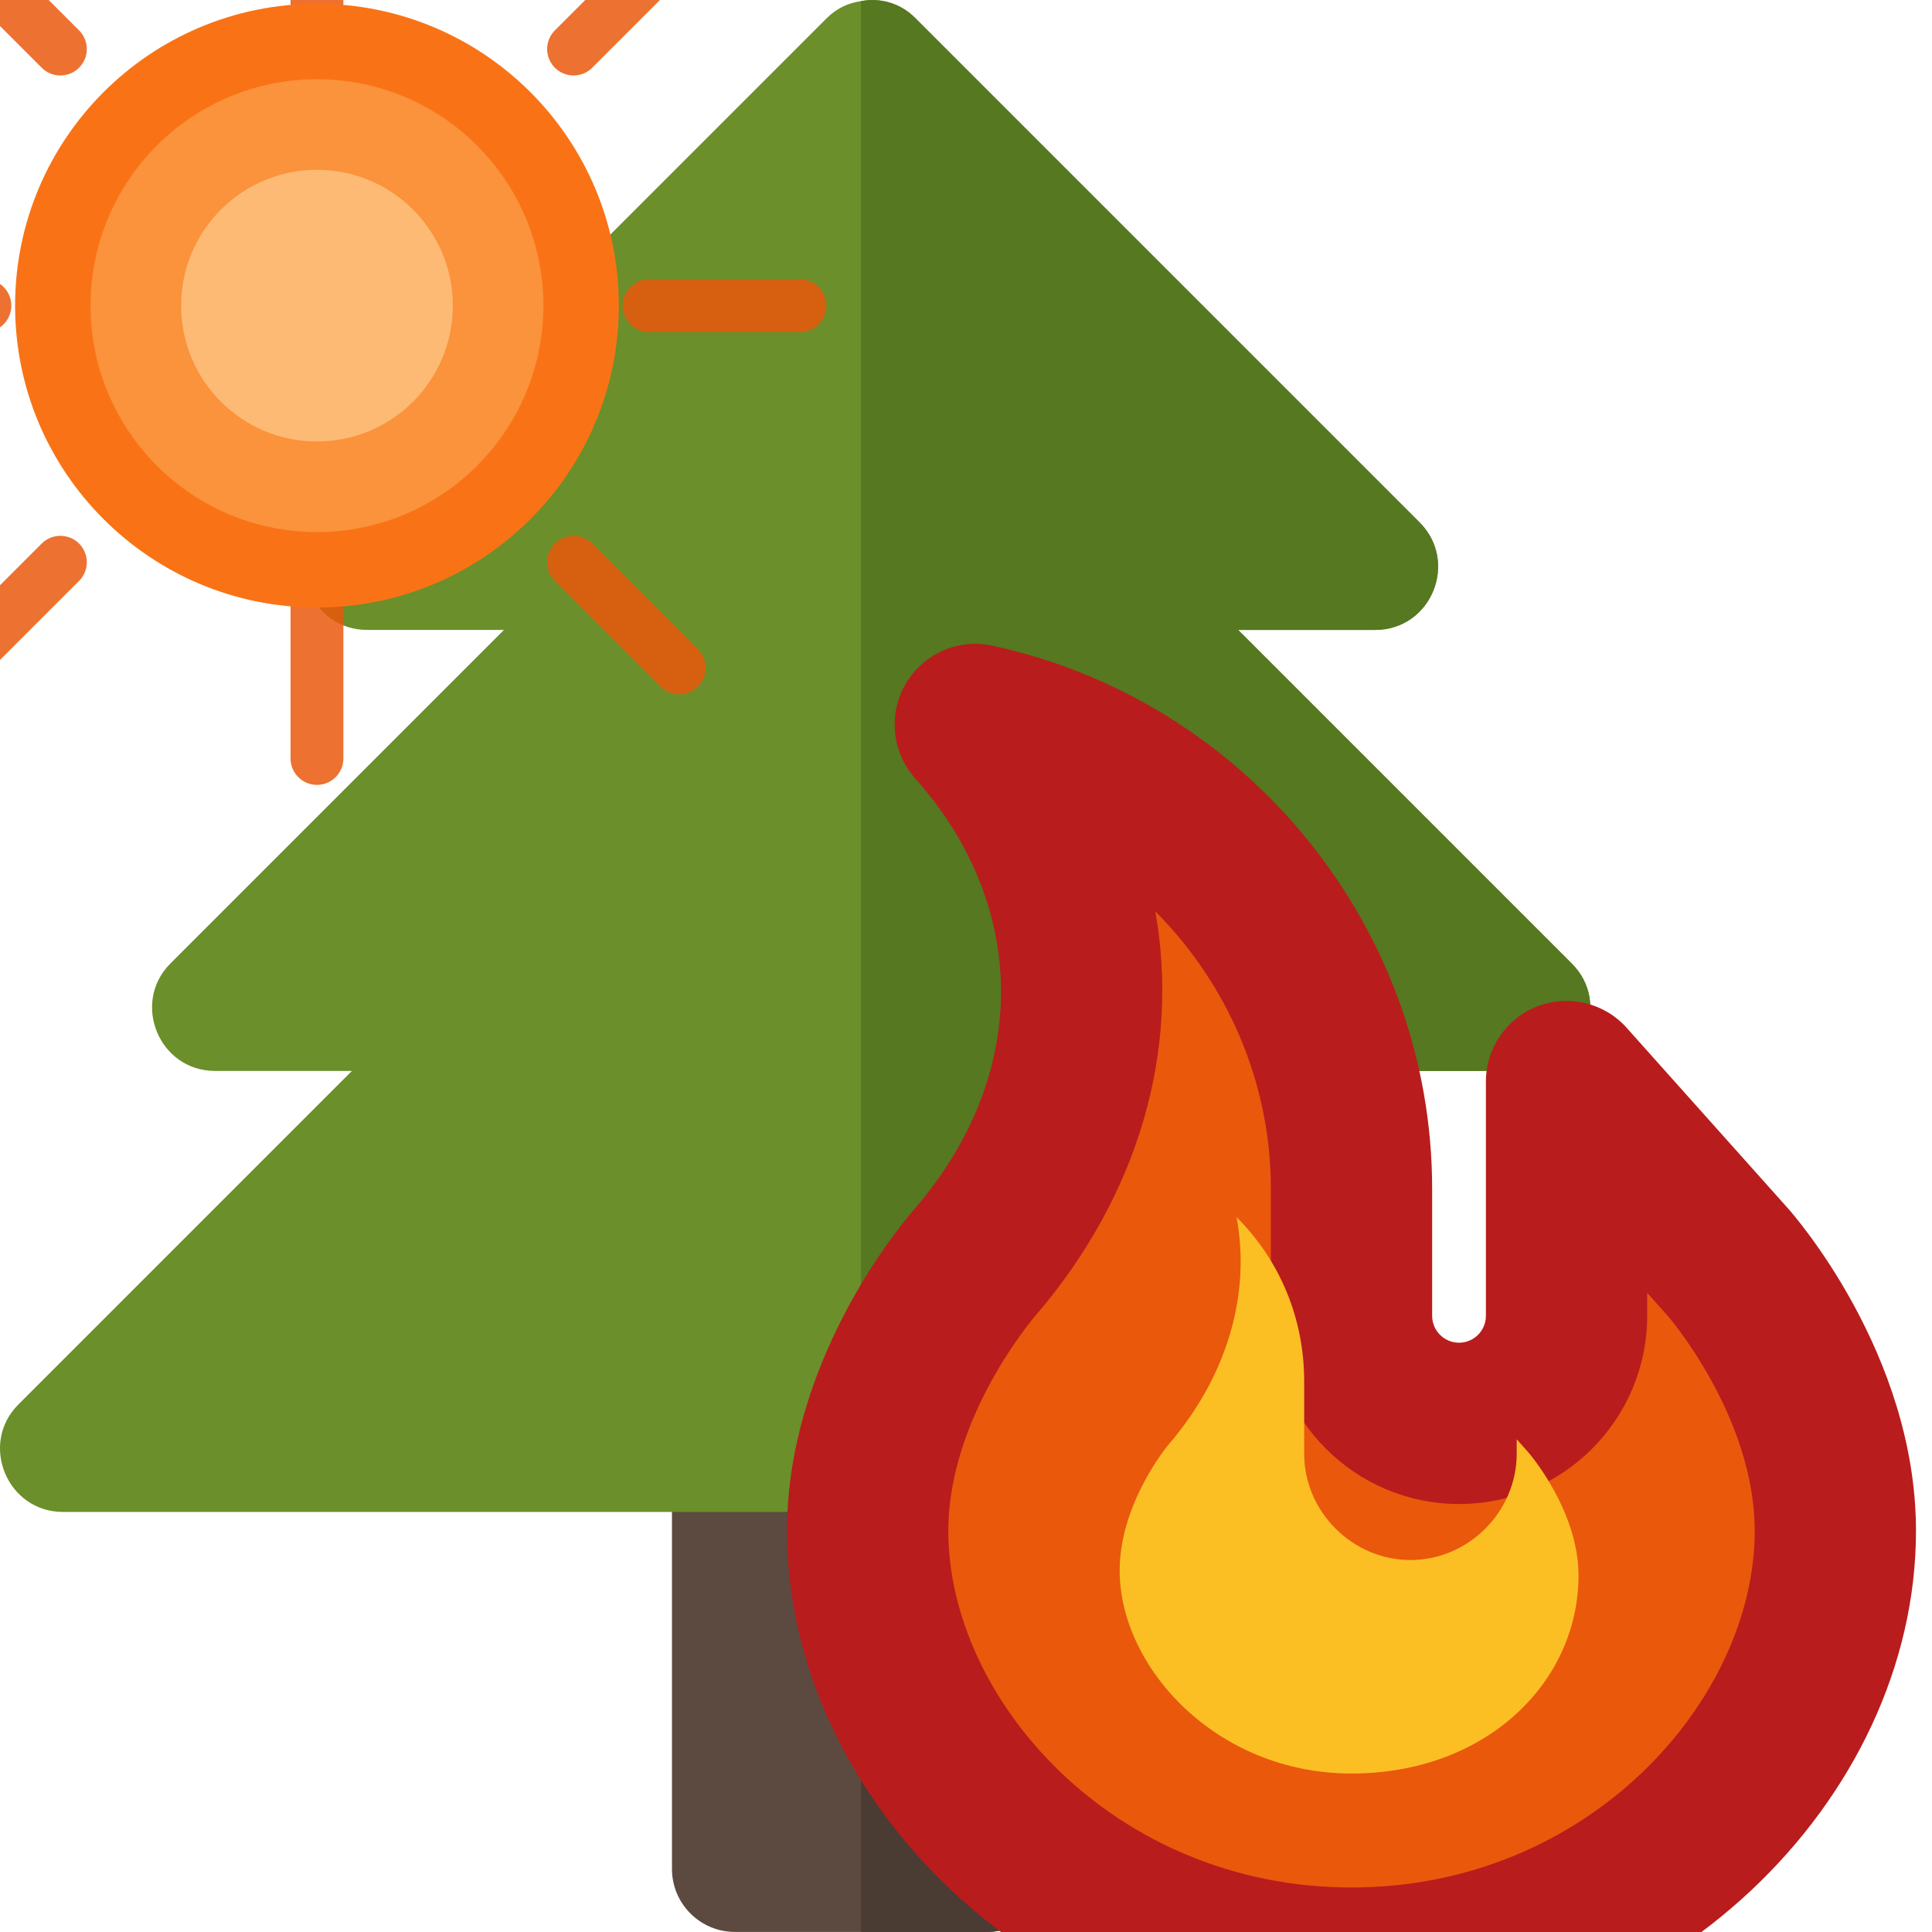
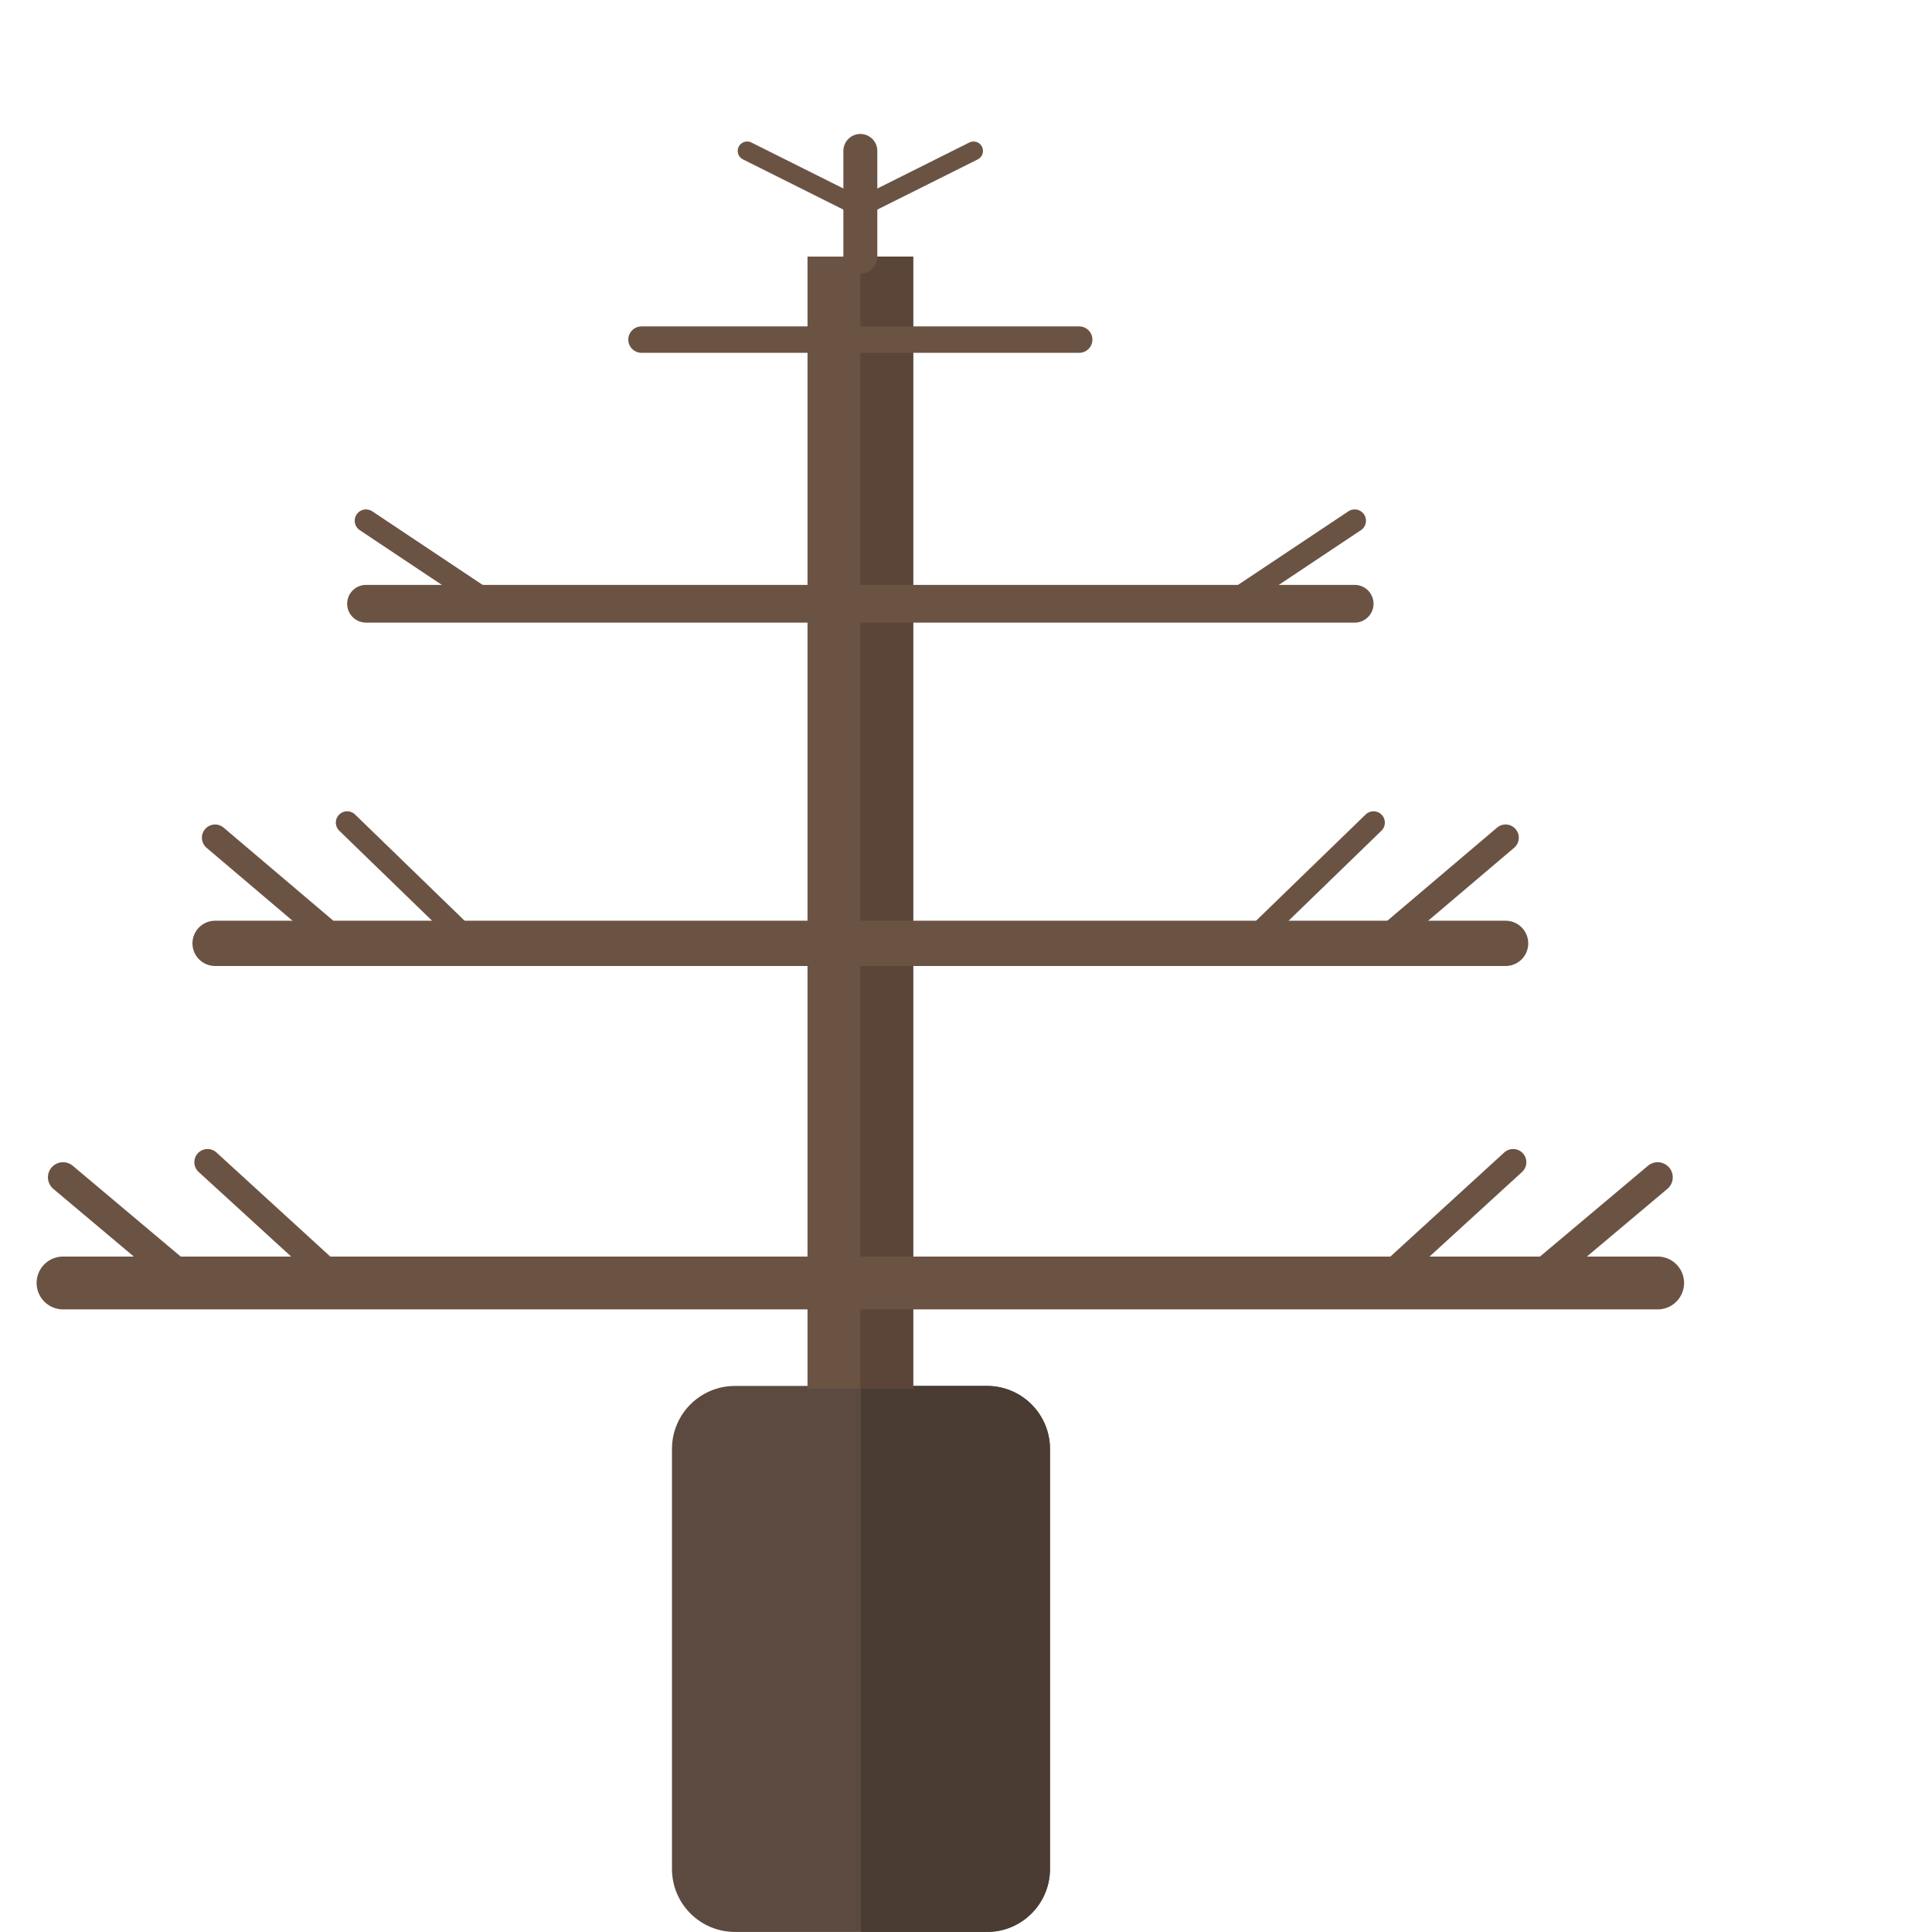
<svg xmlns="http://www.w3.org/2000/svg" width="512" height="512" viewBox="0 0 512 512">
  <path fill="#5C4A40" d="M261.56 511.986h-66.784c-9.217 0-16.696-7.473-16.696-16.696V383.983c0-9.223 7.479-16.696 16.696-16.696h66.784c9.217 0 16.696 7.473 16.696 16.696V495.29c0 9.222-7.479 16.696-16.696 16.696z" />
  <path fill="#4A3B33" d="M261.56 367.287h-33.392v144.699h33.392c9.217 0 16.696-7.473 16.696-16.696V383.983c0-9.224-7.479-16.696-16.696-16.696z" />
-   <path fill="#6B8F2A" d="M404.701 283.807h-33.058l-70.791 116.872H16.685c-14.805 0-22.261-18.032-11.8-28.495l88.379-88.378H56.978c-14.804 0-22.261-18.032-11.797-28.495l88.376-88.378H97.271c-14.805 0-22.261-18.032-11.8-28.495L219.04 4.872c2.671-2.671 5.788-4.118 9.128-4.564 5.12-1.002 10.574 0.557 14.47 4.564L376.206 138.44c10.462 10.463 3.117 28.495-11.8 28.495H328.12l88.376 88.378c10.576 10.462 3.119 28.494-11.795 28.494z" />
-   <path fill="#557820" d="M404.701 283.807h-33.058l-70.791 116.872h-72.683V0.307c5.12-1.002 10.574 0.557 14.47 4.564l133.568 133.568c10.462 10.463 3.117 28.495-11.8 28.495H328.12l88.376 88.378c10.576 10.462 3.119 28.494-11.795 28.494z" />
-   <g transform="matrix(2 0 0 2 -60 -55)">
-     <g stroke="#EA580C" stroke-width="7" stroke-linecap="round" fill="none" opacity="0.85">
-       <line x1="72" y1="8" x2="72" y2="28" />
-       <line x1="72" y1="108" x2="72" y2="128" />
-       <line x1="8" y1="68" x2="28" y2="68" />
-       <line x1="116" y1="68" x2="136" y2="68" />
-       <line x1="24" y1="20" x2="38" y2="34" />
-       <line x1="106" y1="102" x2="120" y2="116" />
-       <line x1="24" y1="116" x2="38" y2="102" />
-       <line x1="106" y1="34" x2="120" y2="20" />
-     </g>
-     <circle cx="72" cy="68" r="40" fill="#F97316" />
-     <circle cx="72" cy="68" r="30" fill="#FB923C" />
-     <circle cx="72" cy="68" r="18" fill="#FDBA74" />
-   </g>
-   <g transform="matrix(1.28 0 0 1.28 -147.6 -112.4)">
-     <path fill="#B91C1C" d="M395.128 511.986c-64.897 0-116.872-51.561-116.872-107.22 0-36.691 25.425-65.566 26.511-66.779 24.452-28.527 23.004-63.339-0.055-89.111-4.751-5.407-5.522-13.283-1.88-19.49 3.652-6.234 10.891-9.419 17.88-7.907 52.99 11.446 91.11 58.67 91.11 112.394v26.37c0 3.071 2.5 5.565 5.565 5.565s5.565-2.494 5.565-5.565v-48.508c0-6.924 4.272-13.131 10.739-15.599 6.489-2.451 13.794-0.69 18.402 4.473l33.392 37.376c1.087 1.212 26.511 30.087 26.511 66.779 0 55.615-52.016 107.13-116.872 107.13z" />
-     <path fill="#EA580C" d="M395.128 478.594c-49.197 0-83.48-38.908-83.48-73.828 0-23.679 17.88-44.376 18.065-44.583 21.631-25.223 29.859-55.218 24.794-83.682 14.87 14.935 23.924 35.392 23.924 57.371v26.37c0 21.479 17.478 38.957 38.957 38.957s38.957-17.479 38.957-38.957v-4.755l4.24 4.745c0.141 0.158 18.022 20.853 18.022 44.534 0 34.918-34.283 73.828-83.479 73.828z" />
-     <path fill="#FBBF24" d="M395.128 455c-28 0-48-22-48-42 0-14 10-26 10.2-26.2 12-14 17-31 14-47 9 9 14 21 14 34v15c0 12 10 22 22 22s22-10 22-22v-3l2.4 2.7c0.1 0.1 10.4 12 10.4 25.5 0 22-19 40.999-47 40.999z" />
+   <path fill="#6B5344" d="M214 368h28v-300h-28z" />
+   <path fill="#5A4538" d="M228 368h14v-300h-14z" />
+   <g stroke="#6B5344" stroke-linecap="round" stroke-linejoin="round" fill="none">
+     <path d="M228 340 L16.7 340" stroke-width="14" />
+     <path d="M228 340 L439.3 340" stroke-width="14" />
+     <path d="M50 340 L16.7 312" stroke-width="8" />
+     <path d="M90 340 L55 308" stroke-width="7" />
+     <path d="M406 340 L439.3 312" stroke-width="8" />
+     <path d="M366 340 L401 308" stroke-width="7" />
+     <path d="M228 250 L57 250" stroke-width="12" />
+     <path d="M228 250 L399 250" stroke-width="12" />
+     <path d="M90 250 L57 222" stroke-width="7" />
+     <path d="M125 250 L92 218" stroke-width="6" />
+     <path d="M366 250 L399 222" stroke-width="7" />
+     <path d="M331 250 L364 218" stroke-width="6" />
+     <path d="M228 160 L97 160" stroke-width="10" />
+     <path d="M228 160 L359 160" stroke-width="10" />
+     <path d="M130 160 L97 138" stroke-width="6" />
+     <path d="M326 160 L359 138" stroke-width="6" />
+     <path d="M228 90 L170 90" stroke-width="7" />
+     <path d="M228 90 L286 90" stroke-width="7" />
+     <path d="M228 68 L228 40" stroke-width="9" />
+     <path d="M228 55 L198 40" stroke-width="5" />
+     <path d="M228 55 L258 40" stroke-width="5" />
  </g>
</svg>
